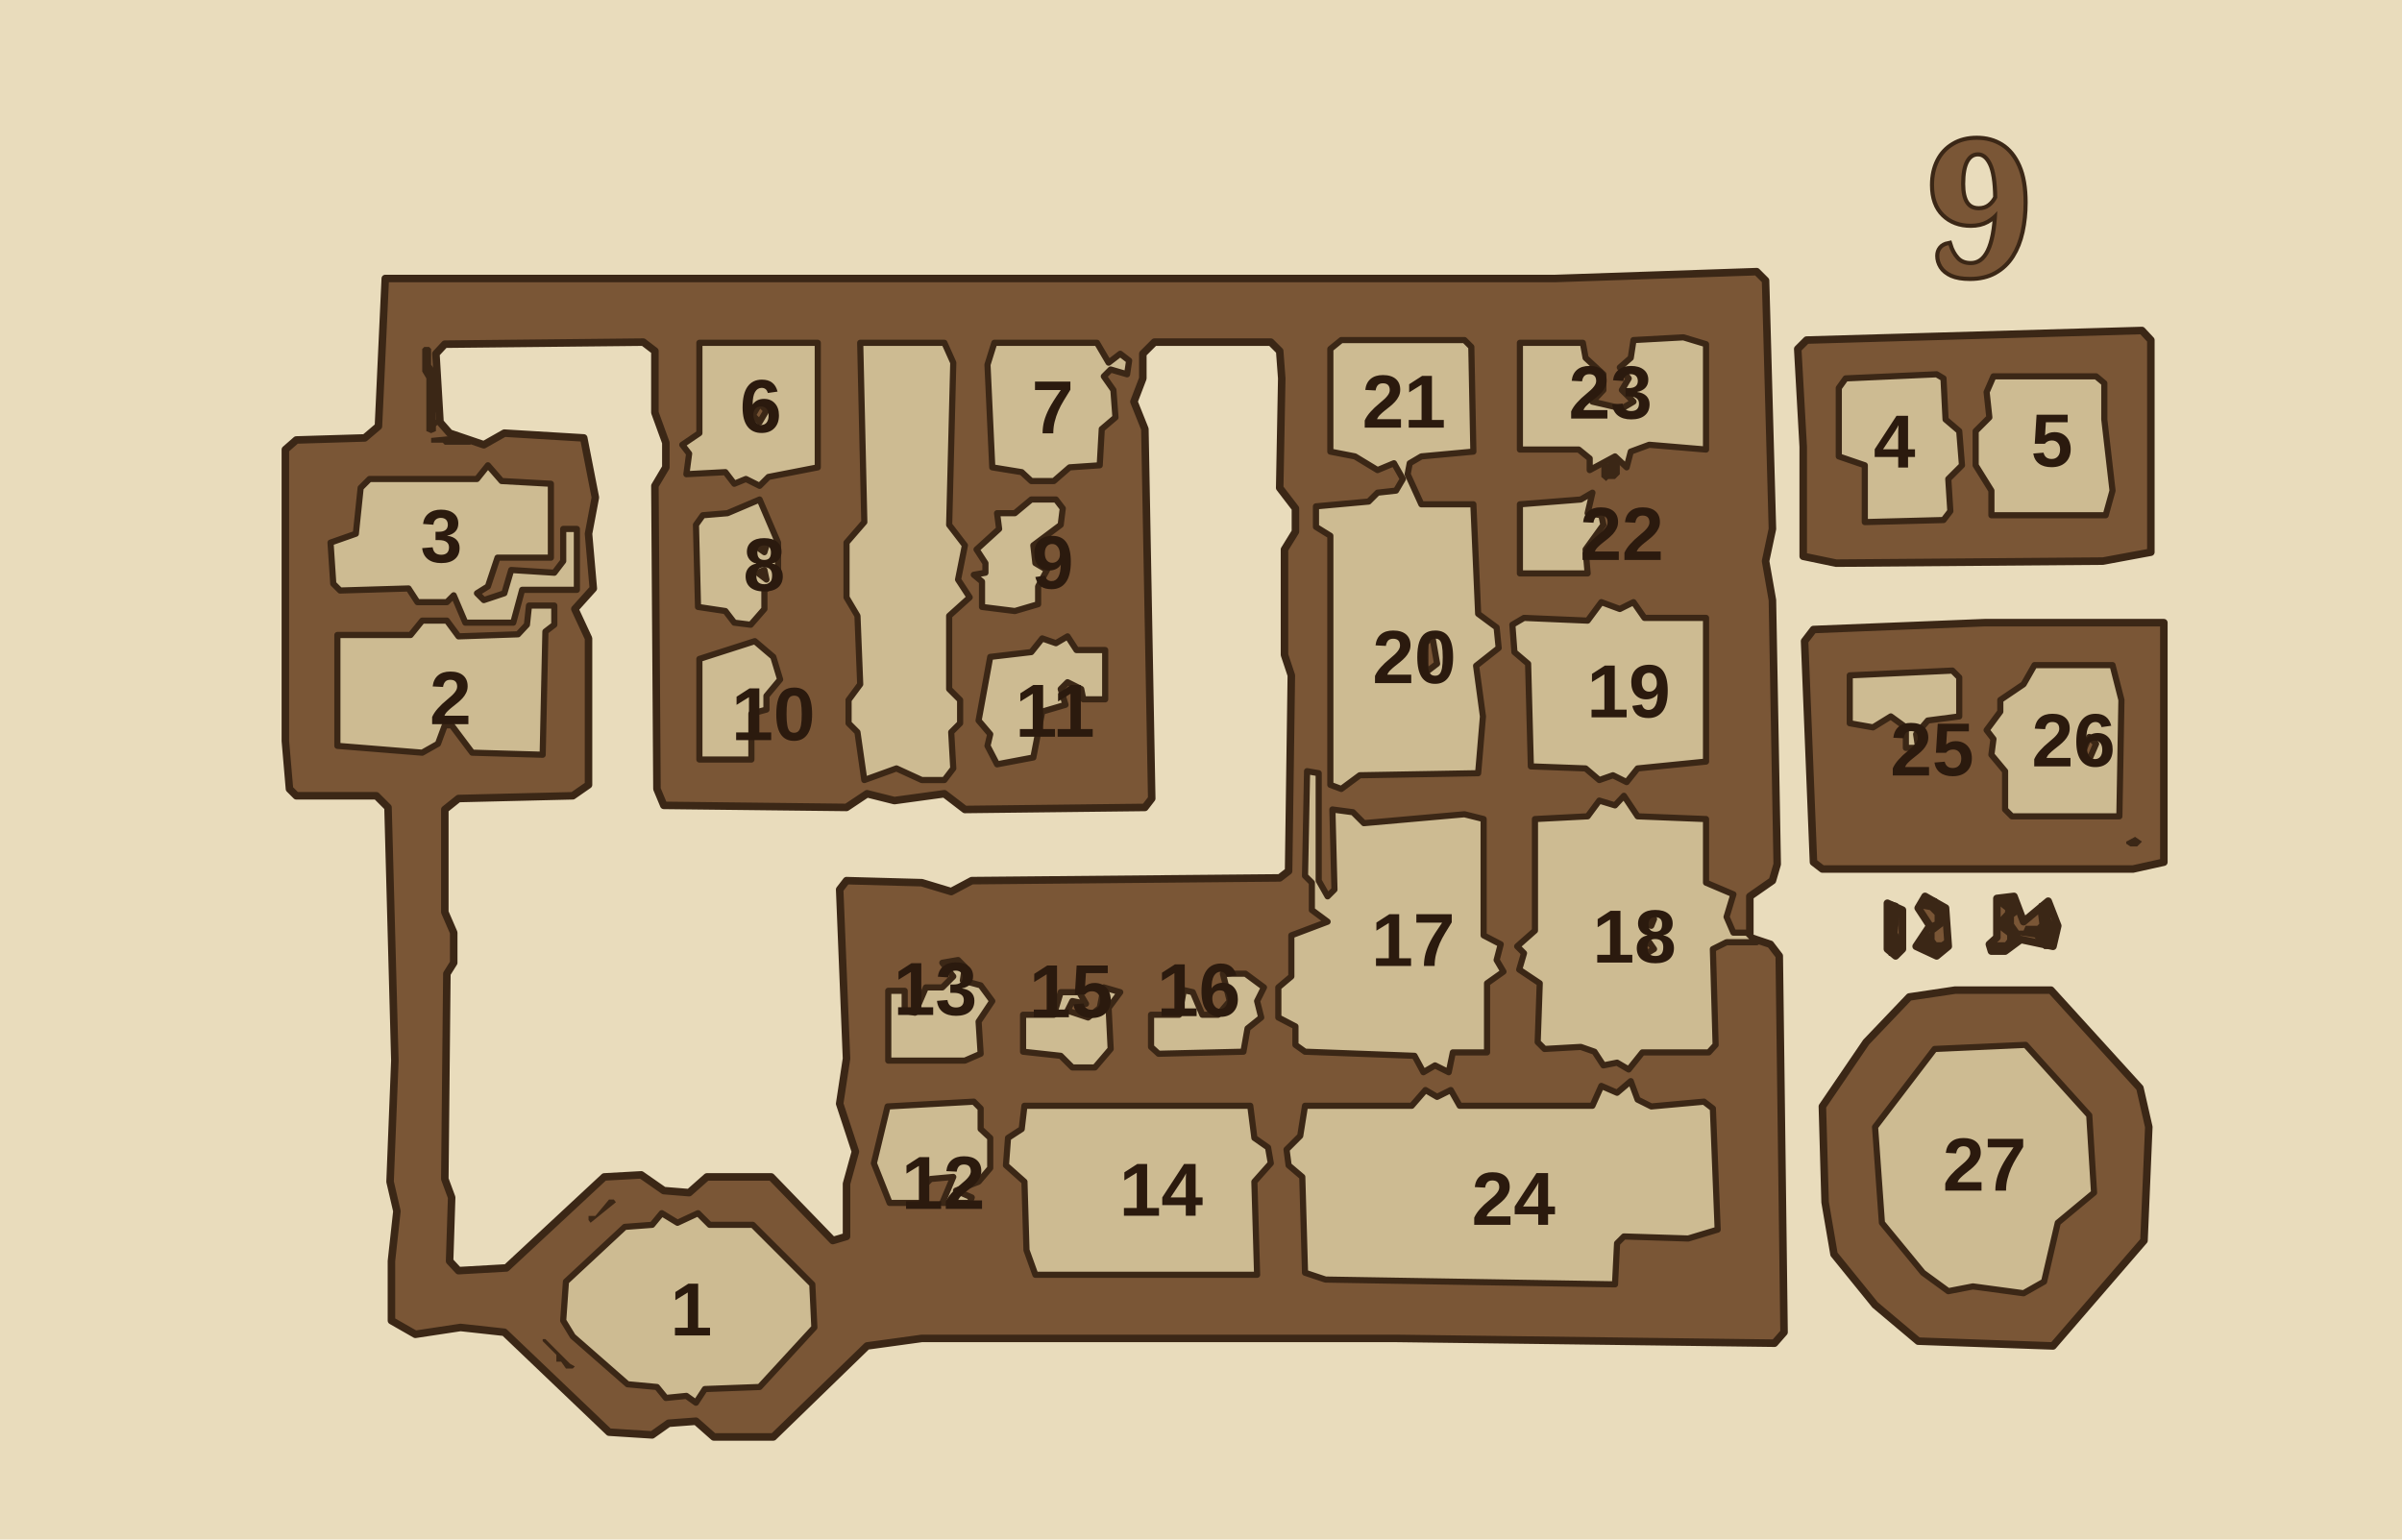
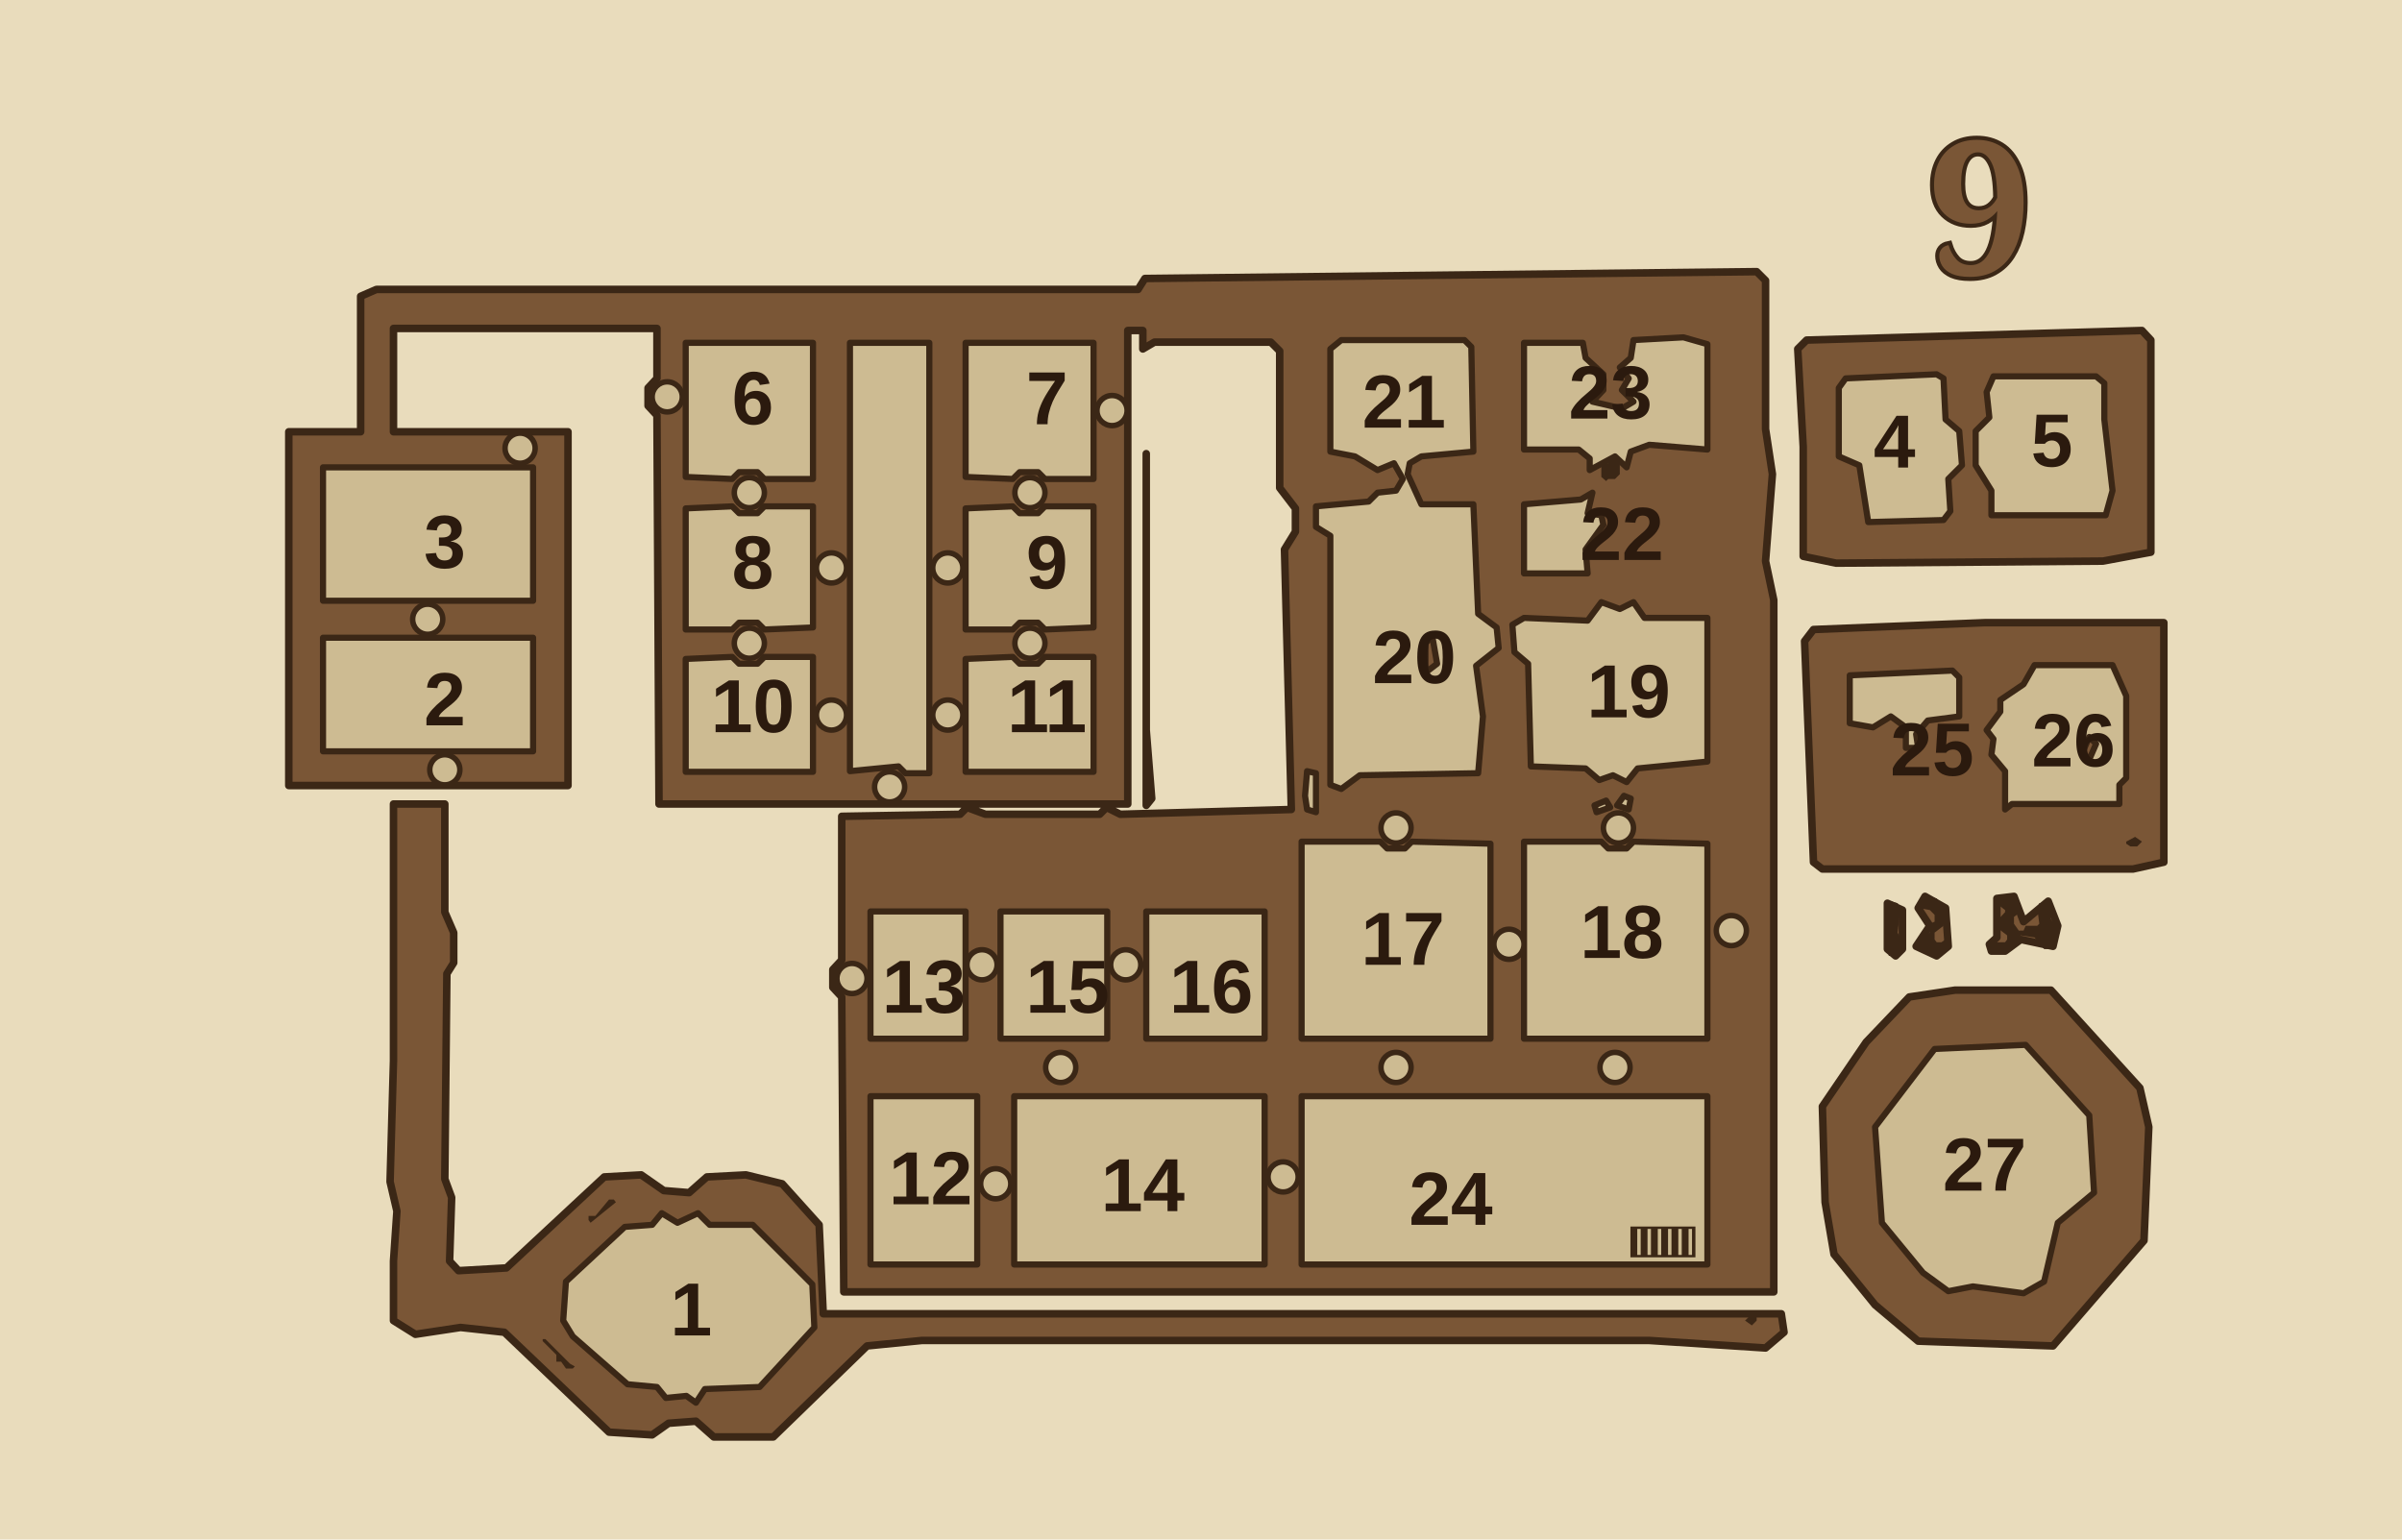
<svg xmlns="http://www.w3.org/2000/svg" viewBox="0 0 351 225" width="351" height="225">
  <rect width="351" height="225" fill="#e9dcbc" />
-   <path d="M279.0 145.7L272.7 152.3L266.3 161.7L266.7 175.7L268.0 183.3L274.0 190.7L280.3 196.0L300.0 196.7L313.3 181.3L314.0 164.7L312.7 159.0L299.7 144.7L285.7 144.7ZM275.8 132.0L275.8 138.7L277.0 139.7L278.0 138.7L278.0 133.0ZM281.3 131.0L280.3 132.7L282.0 135.3L280.0 138.3L283.0 139.7L284.7 138.3L284.3 132.7ZM291.8 131.3L291.8 137.0L290.7 138.0L291.0 139.0L293.0 139.0L295.3 137.3L300.0 138.3L300.7 135.3L299.3 131.7L295.7 134.7L294.3 131.0ZM316.2 91.0L296.3 91.0L290.0 91.0L265.0 92.0L263.7 93.7L265.0 126.0L266.3 127.0L311.7 127.0L316.2 126.0L316.2 99.3ZM314.3 49.7L313.0 48.3L264.0 49.7L262.7 51.0L263.5 65.3L263.5 81.3L268.3 82.3L307.3 82.0L314.3 80.7ZM258.0 41.0L256.7 39.7L227.3 40.7L210.7 40.7L154.7 40.7L123.7 40.7L79.0 40.7L56.3 40.7L55.3 62.3L53.3 64.0L43.3 64.3L41.7 65.7L41.7 108.3L42.3 115.3L43.3 116.3L55.0 116.3L56.7 118.0L57.7 155.0L57.0 172.7L58.0 177.0L57.2 184.3L57.2 193.0L60.7 195.0L67.3 194.0L73.7 194.7L89.0 209.3L95.3 209.7L97.7 208.0L101.7 207.7L104.3 210.0L113.0 210.0L126.7 196.7L134.7 195.6L162.0 195.6L189.0 195.6L204.0 195.6L259.3 196.3L260.7 194.7L260.0 139.7L258.7 138.0L255.7 137.0L255.7 131.0L259.0 128.7L259.7 126.3L259.0 87.7L258.0 82.0L259.0 77.3ZM63.7 51.7L65.0 50.3L94.0 50.0L95.7 51.3L95.7 60.3L97.3 64.7L97.3 68.3L95.7 71.0L96.0 115.3L97.0 117.7L123.7 118.0L126.7 116.0L130.7 117.0L138.0 116.0L141.0 118.3L167.3 118.0L168.3 116.7L167.3 62.7L165.7 58.7L167.0 55.3L167.0 51.7L168.7 50.0L185.7 50.0L187.0 51.3L187.3 55.3L187.0 71.3L189.3 74.3L189.3 77.7L187.7 80.3L187.7 95.7L188.7 98.7L188.3 127.3L187.0 128.3L142.0 128.7L139.0 130.3L134.7 129.0L123.7 128.7L122.7 130.0L123.7 154.7L122.7 161.3L125.0 168.3L123.7 173.0L123.7 180.7L121.7 181.3L112.7 172.0L103.3 172.0L100.7 174.3L97.0 174.0L93.7 171.7L88.3 172.0L74.0 185.3L67.0 185.7L65.7 184.3L66.0 175.0L65.0 172.3L65.3 142.3L66.3 140.7L66.3 136.3L65.0 133.3L65.0 118.3L67.0 116.7L83.7 116.3L86.0 114.7L86.0 93.3L84.0 89.0L86.7 86.0L86.0 78.0L87.0 72.7L85.3 64.0L73.7 63.3L70.7 65.0L65.7 63.3L64.3 61.7Z" fill="#7a5636" fill-rule="evenodd" stroke="#3b2716" stroke-width="1.1" stroke-linejoin="round" />
-   <path d="M82.7 187.3L82.3 193.0L83.7 195.3L91.7 202.3L96.0 202.7L97.3 204.3L100.3 204.0L101.7 205.0L103.0 203.0L111.0 202.7L119.0 194.0L118.7 187.7L110.0 179.0L103.7 179.0L102.0 177.3L99.0 178.7L96.7 177.3L95.3 179.0L91.3 179.3ZM149.7 161.6L149.3 165.0L147.3 166.3L147.0 170.3L149.7 172.7L150.0 182.7L151.3 186.3L183.7 186.3L183.3 172.7L185.7 170.0L185.3 167.7L183.3 166.3L182.7 161.6ZM142.3 161.0L129.7 161.7L127.7 170.0L130.0 175.8L135.0 175.8L135.0 173.3L136.0 172.3L139.3 172.0L137.7 175.8L141.7 175.8L142.0 175.0L139.7 174.0L143.0 172.7L144.7 170.7L144.7 166.3L143.3 165.0L143.3 162.0ZM250.3 162.0L249.0 161.0L241.3 161.7L239.3 160.7L238.3 158.0L236.3 159.7L234.0 158.7L232.7 161.6L213.3 161.6L212.0 159.3L210.0 160.3L208.3 159.3L206.3 161.6L190.7 161.6L190.0 166.0L188.0 168.0L188.3 170.3L190.3 172.0L190.7 186.0L193.7 187.0L236.0 187.7L236.3 181.7L237.3 180.7L246.7 181.0L251.0 179.7ZM296.0 152.7L282.7 153.3L274.0 164.7L275.0 178.7L281.0 186.0L284.7 188.7L288.3 188.0L295.7 189.0L298.7 187.3L300.7 178.7L306.0 174.3L305.3 163.0ZM163.7 145.0L161.3 144.3L160.7 147.3L159.0 148.7L156.0 147.7L156.7 146.3L158.7 146.7L157.7 145.0L155.0 145.0L154.0 148.3L149.5 148.3L149.5 153.7L155.0 154.3L156.7 156.0L160.0 156.0L162.3 153.3L162.0 147.3ZM184.7 144.3L182.0 142.3L178.7 142.3L179.7 146.3L178.0 148.3L175.7 148.3L174.3 145.0L173.0 144.7L172.3 148.3L168.2 148.3L168.2 153.0L169.3 154.0L181.7 153.7L182.3 150.3L184.3 148.7L183.7 146.3ZM140.0 140.3L137.7 140.7L139.3 142.7L137.7 144.3L135.3 144.3L133.7 148.0L132.2 147.7L132.2 144.8L129.8 144.8L129.8 155.0L141.0 155.0L143.3 154.0L143.0 149.3L145.0 146.3L143.3 144.0L140.7 143.3L141.0 141.3ZM237.3 116.3L236.0 117.7L233.7 117.0L232.0 119.3L224.3 119.7L224.3 136.0L221.7 138.3L222.7 139.3L222.0 141.7L225.0 143.7L224.7 152.3L225.7 153.3L231.0 153.0L233.0 153.7L234.3 155.7L236.3 155.3L238.0 156.3L240.0 153.8L249.7 153.8L250.7 152.7L250.3 138.7L252.3 137.7L256.7 137.7L255.3 136.3L253.3 136.3L252.3 134.0L253.3 130.7L249.3 129.0L249.3 119.7L239.3 119.3ZM240.0 138.3L241.0 137.7L241.7 138.7L240.7 139.3ZM240.3 134.7L241.7 134.3L241.3 135.3ZM191.0 112.7L190.7 128.0L191.7 129.0L191.7 133.0L194.0 134.7L188.7 136.7L188.7 142.7L186.8 144.3L186.8 148.7L189.3 150.0L189.3 152.7L190.7 153.7L206.7 154.3L208.0 156.7L209.7 155.7L211.7 156.7L212.3 153.8L217.3 153.8L217.3 143.7L219.7 142.0L218.7 140.3L219.3 138.0L216.8 136.7L216.8 119.7L214.0 119.0L199.3 120.3L197.7 118.7L194.7 118.3L195.0 130.0L194.0 131.0L192.7 128.7L192.7 113.0ZM270.3 98.7L270.3 105.7L273.7 106.3L276.3 104.7L278.5 106.3L278.5 109.3L280.3 109.3L280.0 107.3L281.7 105.3L286.3 104.7L286.3 99.0L285.3 98.0ZM308.7 97.2L297.3 97.2L295.7 100.0L292.3 102.3L292.3 104.0L290.3 106.7L291.3 108.0L291.0 110.3L293.0 112.7L293.0 118.3L294.0 119.3L309.7 119.3L310.0 102.3ZM305.3 107.7L306.3 108.7L305.3 111.0L304.3 110.0ZM110.3 93.7L102.2 96.3L102.2 111.0L109.8 111.0L109.8 104.3L112.0 103.7L112.0 101.7L114.0 99.3L113.0 96.0ZM161.5 95.0L157.3 95.0L156.0 93.0L154.3 94.0L152.3 93.3L150.7 95.3L144.7 96.0L143.0 105.3L144.7 107.3L144.3 109.0L145.7 111.7L151.0 110.7L152.3 104.0L155.7 103.0L155.0 100.7L156.0 99.7L158.0 100.7L158.3 102.2L161.5 102.2ZM221.0 91.3L221.3 95.3L223.3 97.0L223.7 112.0L231.7 112.3L233.7 114.0L235.7 113.3L237.7 114.3L239.3 112.3L249.3 111.3L249.3 90.3L240.3 90.3L238.7 88.0L236.7 89.0L234.0 88.0L232.0 90.7L222.7 90.3ZM81.0 88.5L77.3 88.5L77.0 91.3L75.7 92.7L67.0 93.0L65.3 90.7L61.7 90.7L60.0 92.8L49.3 92.8L49.3 109.0L61.7 110.0L64.0 108.7L65.0 106.0L66.0 106.0L69.0 110.0L79.3 110.3L79.7 92.3L81.0 91.3ZM154.3 73.0L150.7 73.0L148.3 75.0L145.7 75.0L146.0 77.3L142.7 80.3L144.0 82.3L144.0 83.7L142.3 84.0L143.5 85.0L143.5 88.7L148.3 89.3L151.7 88.3L151.7 85.7L153.0 83.3L151.3 82.3L151.0 79.7L155.0 76.7L155.3 74.3ZM111.0 73.0L106.3 75.0L102.7 75.3L101.7 76.7L102.0 88.7L106.0 89.3L107.3 91.0L109.7 91.3L111.7 89.0L111.7 86.3L113.7 84.7L113.7 79.3ZM110.7 83.7L111.7 83.3L112.0 84.7ZM110.7 80.0L112.0 79.7L111.7 80.7ZM232.7 72.0L231.0 73.0L222.1 73.7L222.1 83.8L232.0 83.8L231.7 80.3L234.3 76.7L234.0 75.3L232.0 75.0ZM84.3 77.3L82.3 77.3L82.3 82.0L81.0 83.7L74.7 83.3L73.7 86.7L70.7 87.7L69.7 86.7L71.3 85.7L72.7 81.5L80.5 81.5L80.5 70.7L73.3 70.3L71.3 68.0L69.7 70.0L54.0 70.0L52.7 71.3L52.0 78.0L48.3 79.3L48.7 85.3L49.7 86.3L59.7 86.0L61.0 88.0L65.3 88.0L66.3 87.0L68.0 91.0L75.0 91.0L76.3 86.2L84.3 86.2ZM291.3 55.0L290.3 57.3L290.7 61.0L288.7 63.0L288.7 68.0L291.0 71.7L291.0 75.3L307.7 75.3L308.7 71.7L307.5 61.3L307.5 56.0L306.3 55.0ZM283.0 54.7L269.7 55.3L268.7 56.7L268.7 66.7L272.5 68.0L272.5 76.3L284.0 76.0L285.0 74.7L284.7 70.0L286.7 68.0L286.3 63.0L284.3 61.3L284.0 55.3ZM145.3 50.1L144.3 53.3L145.0 68.3L149.3 69.0L150.7 70.3L154.0 70.3L156.3 68.3L160.7 68.0L161.0 62.7L163.0 61.0L162.7 57.0L161.3 55.0L162.3 54.0L164.7 54.7L165.0 52.7L163.7 51.7L162.0 53.0L160.3 50.1ZM196.0 49.7L194.4 51.0L194.4 66.0L198.0 66.7L201.3 68.7L203.7 67.7L205.0 70.0L204.0 71.7L201.3 72.0L200.0 73.3L192.3 74.0L192.3 77.0L194.4 78.3L194.4 114.7L196.0 115.3L198.7 113.3L216.0 113.0L216.7 104.7L215.7 97.3L219.0 94.7L218.7 91.7L216.0 89.7L215.3 73.7L207.7 73.7L205.7 69.3L206.0 67.7L207.7 66.7L215.3 66.0L215.0 50.7L214.0 49.7ZM209.3 93.0L210.0 97.0L208.3 98.3L208.3 94.0ZM138.0 50.1L125.7 50.1L126.3 76.3L123.7 79.3L123.7 87.3L125.3 90.0L125.7 100.0L124.0 102.3L124.0 105.7L125.3 107.0L126.3 114.0L131.0 112.3L134.7 114.0L138.0 114.0L139.3 112.3L139.0 107.0L140.3 105.7L140.3 102.3L138.7 100.7L138.7 90.0L141.7 87.3L140.0 84.7L141.0 79.7L138.7 76.7L139.3 53.0ZM249.3 50.3L246.0 49.3L238.7 49.7L238.3 52.3L236.7 53.7L238.0 55.3L237.0 57.0L238.7 58.7L237.0 59.7L232.7 58.7L234.3 57.0L234.3 54.7L231.7 52.3L231.3 50.1L222.1 50.1L222.1 65.7L230.7 65.7L232.3 67.0L232.3 68.7L236.0 66.7L237.7 68.3L238.3 66.0L241.0 65.0L249.3 65.7ZM119.5 50.1L102.2 50.1L102.2 63.3L99.7 65.0L100.7 66.3L100.3 69.3L106.0 69.0L107.3 70.7L109.0 70.0L111.0 71.0L112.3 69.7L119.5 68.3ZM111.0 59.0L112.0 60.0L111.0 61.7L110.0 60.7Z" fill="#cdbb92" fill-rule="evenodd" stroke="#3b2716" stroke-width=".9" stroke-linejoin="round" />
-   <path d="M79.3 195.7L79.3 196.0L81.3 198.0L81.3 199.0L82.0 199.0L82.7 200.0L83.7 200.0L84.0 199.7L83.3 199.3L79.7 195.7ZM90.0 175.7L89.7 175.3L89.0 175.3L87.0 177.7L86.0 177.7L86.0 178.3L86.3 178.7ZM276.3 131.7L275.7 132.0L275.7 138.7L276.0 139.0L276.0 139.7L277.0 139.7L277.7 139.3L277.7 138.7L278.0 138.3L278.0 137.7L277.3 136.3L277.7 132.7L277.3 132.0ZM291.7 131.3L291.7 132.0L293.0 133.0L293.0 133.3L291.7 134.7L292.0 135.0L292.0 135.7L293.3 136.7L293.3 137.3L293.0 137.7L291.0 137.7L290.3 138.3L291.0 139.0L292.7 139.0L294.3 138.0L295.3 136.7L297.3 137.0L298.7 138.7L299.7 138.7L300.0 138.3L300.0 137.7L301.0 136.3L299.7 134.3L299.7 133.3L300.0 133.0L299.7 131.7L298.0 132.0L297.7 132.7L298.0 135.0L297.7 135.3L296.0 135.3L295.7 136.0L295.0 136.0L294.3 135.0L294.3 134.0L294.7 133.7L294.7 131.3L294.0 131.0L292.3 131.0ZM281.7 131.0L280.3 132.3L280.3 132.7L282.0 133.0L282.7 133.7L282.7 134.7L282.0 135.0L282.0 136.3L281.0 137.0L280.3 138.0L280.0 138.0L280.0 138.7L281.0 139.3L282.3 139.0L283.3 139.7L285.0 137.7L284.7 137.0L283.7 137.7L283.0 137.7L282.7 137.3L282.7 136.3L284.0 135.3L284.3 133.0L283.0 131.3ZM310.7 123.0L310.7 123.3L311.3 123.7L312.3 123.7L313.0 123.0L312.0 122.3ZM236.3 67.0L235.7 67.0L235.0 67.7L234.0 68.0L234.0 69.7L234.7 70.3L235.0 70.0L236.0 70.0L236.7 69.3L236.7 67.3ZM63.0 64.0L63.0 64.7L64.7 64.7L65.0 65.0L68.7 65.0L69.0 64.7L68.7 64.0L66.3 64.0L66.0 63.7ZM62.0 50.7L61.7 51.0L61.7 54.3L62.3 55.3L62.3 63.0L63.0 63.3L63.7 63.0L63.7 62.3L64.0 62.0L63.7 61.3L63.7 60.3L64.0 60.0L64.0 54.7L63.0 53.3L63.0 51.0L62.7 50.7Z" fill="#3b2716" fill-rule="evenodd" />
-   <g fill="#cdbb92" stroke="#3b2716" stroke-width=".8" />
+   <path d="M279.0 145.7L272.7 152.3L266.3 161.7L266.7 175.7L268.0 183.3L274.0 190.7L280.3 196.0L300.0 196.7L313.3 181.3L314.0 164.7L312.7 159.0L299.7 144.7L285.7 144.7ZM275.8 132.0L275.8 138.7L277.0 139.7L278.0 138.7L278.0 133.0ZM281.3 131.0L280.3 132.7L282.0 135.3L280.0 138.3L283.0 139.7L284.7 138.3L284.3 132.7ZM291.8 131.3L291.8 137.0L290.7 138.0L291.0 139.0L293.0 139.0L295.3 137.3L300.0 138.3L300.7 135.3L299.3 131.7L295.7 134.7L294.3 131.0ZM57.5 117.5L57.5 155.0L57.0 172.7L58.0 177.0L57.5 184.3L57.5 193.0L60.7 195.0L67.3 194.0L73.7 194.7L89.0 209.3L95.3 209.7L97.7 208.0L101.7 207.7L104.3 210.0L113.0 210.0L126.7 196.7L134.7 195.9L162.0 195.9L189.0 195.9L204.0 195.9L241.0 195.9L258.0 197.0L260.7 194.7L260.3 192.0L120.3 192.0L119.7 179.0L114.3 173.0L109.0 171.7L103.3 172.0L100.7 174.3L97.0 174.0L93.7 171.7L88.3 172.0L74.0 185.3L67.0 185.7L65.7 184.3L66.0 175.0L65.0 172.3L65.3 142.3L66.3 140.7L66.3 136.3L65.0 133.3L65.0 117.5ZM316.2 91.0L296.3 91.0L290.0 91.0L265.0 92.0L263.7 93.7L265.0 126.0L266.3 127.0L311.7 127.0L316.2 126.0L316.2 99.3ZM167.5 66.3L167.5 117.7L168.3 116.7L167.5 106.7ZM314.3 49.7L313.0 48.3L264.0 49.7L262.7 51.0L263.5 65.3L263.5 81.3L268.3 82.3L307.3 82.0L314.3 80.7ZM259.2 188.8L259.2 116.7L259.2 87.7L258.0 82.0L259.0 69.3L258.0 62.7L258.0 41.0L256.7 39.7L167.3 40.7L166.3 42.3L55.0 42.3L52.7 43.3L52.7 63.1L42.2 63.1L42.2 114.8L83.0 114.8L83.0 63.1L57.5 63.1L57.5 48.0L96.0 48.0L96.0 55.3L94.7 56.7L94.7 59.3L96.0 60.7L96.3 117.5L164.8 117.5L164.8 48.3L167.0 48.3L167.0 51.0L168.7 50.0L185.7 50.0L187.0 51.3L187.0 71.3L189.3 74.3L189.3 77.7L187.7 80.3L188.7 118.3L163.7 119.0L161.7 118.0L160.7 119.0L144.0 119.0L141.3 118.0L140.3 119.0L123.0 119.3L123.0 140.3L121.7 141.7L121.7 144.3L123.0 145.7L123.3 188.8Z" fill="#7a5636" fill-rule="evenodd" stroke="#3b2716" stroke-width="1.1" stroke-linejoin="round" />
+   <path d="M82.7 187.3L82.3 193.0L83.7 195.3L91.7 202.3L96.0 202.7L97.3 204.3L100.3 204.0L101.7 205.0L103.0 203.0L111.0 202.7L119.0 194.0L118.7 187.7L110.0 179.0L103.7 179.0L102.0 177.3L99.0 178.7L96.7 177.3L95.3 179.0L91.3 179.3ZM190.2 160.2L190.2 184.8L249.5 184.8L249.5 160.2ZM148.2 160.2L148.2 184.8L184.8 184.8L184.8 160.2ZM127.2 160.2L127.2 184.8L142.8 184.8L142.8 160.2ZM296.0 152.7L282.7 153.3L274.0 164.7L275.0 178.7L281.0 186.0L284.7 188.7L288.3 188.0L295.7 189.0L298.7 187.3L300.7 178.7L306.0 174.3L305.3 163.0ZM167.5 133.2L167.5 151.8L184.8 151.8L184.8 133.2ZM146.2 133.2L146.2 151.8L161.8 151.8L161.8 133.2ZM127.2 133.2L127.2 151.8L141.1 151.8L141.1 133.2ZM222.7 123.0L222.7 151.8L249.5 151.8L249.5 123.3L238.7 123.0L237.7 124.0L235.0 124.0L234.0 123.0ZM190.2 123.0L190.2 151.8L217.8 151.8L217.8 123.3L206.3 123.0L205.3 124.0L202.7 124.0L201.7 123.0ZM233.0 117.7L233.3 118.7L235.3 118.0L234.7 117.0ZM237.3 116.3L236.3 117.7L238.0 118.3L238.3 116.7ZM191.0 112.7L190.7 116.3L191.0 118.3L192.3 118.7L192.3 113.0ZM270.3 98.7L270.3 105.7L273.7 106.3L276.3 104.7L278.5 106.3L278.5 109.3L280.3 109.3L280.0 107.3L281.7 105.3L286.3 104.7L286.3 99.0L285.3 98.0ZM308.7 97.2L297.3 97.2L295.7 100.0L292.3 102.3L292.3 104.0L290.3 106.7L291.3 108.0L291.0 110.3L293.0 112.7L293.0 118.3L294.0 117.5L309.7 117.5L309.7 114.7L310.7 113.7L310.7 101.7ZM305.3 107.7L306.3 108.7L305.3 111.0L304.3 110.0ZM141.1 96.3L141.1 112.8L159.8 112.8L159.8 96.0L152.7 96.0L151.7 97.0L149.0 97.0L148.0 96.0ZM100.2 96.3L100.2 112.8L118.8 112.8L118.8 96.0L111.7 96.0L110.7 97.0L108.0 97.0L107.0 96.0ZM47.2 93.2L47.2 109.8L77.9 109.8L77.9 93.2ZM221.0 91.3L221.3 95.3L223.3 97.0L223.7 112.0L231.7 112.3L233.7 114.0L235.7 113.3L237.7 114.3L239.3 112.3L249.5 111.3L249.5 90.3L240.3 90.3L238.7 88.0L236.7 89.0L234.0 88.0L232.0 90.7L222.7 90.3ZM141.1 74.3L141.1 92.0L148.0 92.0L149.0 91.0L151.7 91.0L152.7 92.0L159.8 91.7L159.8 74.0L152.7 74.0L151.7 75.0L149.0 75.0L148.0 74.0ZM100.2 74.3L100.2 92.0L107.0 92.0L108.0 91.0L110.7 91.0L111.7 92.0L118.8 91.7L118.8 74.0L111.7 74.0L110.7 75.0L108.0 75.0L107.0 74.0ZM232.7 72.0L231.0 73.0L222.7 73.7L222.7 83.8L232.0 83.8L231.7 80.3L234.3 76.7L234.0 75.3L232.0 75.0ZM47.2 68.3L47.2 87.8L77.9 87.8L77.9 68.3ZM291.3 55.0L290.3 57.3L290.7 61.0L288.7 63.0L288.7 68.0L291.0 71.7L291.0 75.3L307.7 75.3L308.7 71.7L307.5 61.3L307.5 56.0L306.3 55.0ZM283.0 54.7L269.7 55.3L268.7 56.7L268.7 66.7L271.7 68.0L273.0 76.3L284.0 76.0L285.0 74.7L284.7 70.0L286.7 68.0L286.3 63.0L284.3 61.3L284.0 55.3ZM141.1 50.1L141.1 69.7L148.0 70.0L149.0 69.0L151.7 69.0L152.7 70.0L159.8 70.0L159.8 50.1ZM124.2 50.1L124.2 112.7L131.3 112.0L132.3 113.0L135.8 113.0L135.8 50.1ZM100.2 50.1L100.2 69.7L107.0 70.0L108.0 69.0L110.7 69.0L111.7 70.0L118.8 70.0L118.8 50.1ZM196.0 49.7L194.4 51.0L194.4 66.0L198.0 66.7L201.3 68.7L203.7 67.7L205.0 70.0L204.0 71.7L201.3 72.0L200.0 73.3L192.3 74.0L192.3 77.0L194.4 78.3L194.4 114.7L196.0 115.3L198.7 113.3L216.0 113.0L216.7 104.7L215.7 97.3L219.0 94.7L218.7 91.7L216.0 89.7L215.3 73.7L207.7 73.7L205.7 69.3L206.0 67.7L207.7 66.7L215.3 66.0L215.0 50.7L214.0 49.7ZM209.3 93.0L210.0 97.0L208.3 98.3L208.3 94.0ZM249.5 50.3L246.0 49.3L238.7 49.7L238.3 52.3L236.7 53.7L238.0 55.3L237.0 57.0L238.7 58.7L237.0 59.7L232.7 58.7L234.3 57.0L234.3 54.7L231.7 52.3L231.3 50.1L222.7 50.1L222.7 65.7L230.7 65.7L232.3 67.0L232.3 68.7L236.0 66.7L237.7 68.3L238.3 66.0L241.0 65.0L249.5 65.7Z" fill="#cdbb92" fill-rule="evenodd" stroke="#3b2716" stroke-width=".9" stroke-linejoin="round" />
+   <path d="M79.3 195.7L79.3 196.0L81.3 198.0L81.3 199.0L82.0 199.0L82.7 200.0L83.7 200.0L84.0 199.7L83.3 199.3L79.7 195.7ZM256.7 192.0L256.0 192.0L255.0 193.0L256.0 193.7L256.7 193.0ZM90.0 175.7L89.7 175.3L89.0 175.3L87.0 177.7L86.0 177.7L86.0 178.3L86.3 178.7ZM276.3 131.7L275.7 132.0L275.7 138.7L276.0 139.0L276.0 139.7L277.0 139.7L277.7 139.3L277.7 138.7L278.0 138.3L278.0 137.7L277.3 136.3L277.7 132.7L277.3 132.0ZM291.7 131.3L291.7 132.0L293.0 133.0L293.0 133.3L291.7 134.7L292.0 135.0L292.0 135.7L293.3 136.7L293.3 137.3L293.0 137.7L291.0 137.7L290.3 138.3L291.0 139.0L292.7 139.0L294.3 138.0L295.3 136.7L297.3 137.0L298.7 138.7L299.7 138.7L300.0 138.3L300.0 137.7L301.0 136.3L299.7 134.3L299.7 133.3L300.0 133.0L299.7 131.7L298.0 132.0L297.7 132.7L298.0 135.0L297.7 135.3L296.0 135.3L295.7 136.0L295.0 136.0L294.3 135.0L294.3 134.0L294.7 133.7L294.7 131.3L294.0 131.0L292.3 131.0ZM281.7 131.0L280.3 132.3L280.3 132.7L282.0 133.0L282.7 133.7L282.7 134.7L282.0 135.0L282.0 136.3L281.0 137.0L280.3 138.0L280.0 138.0L280.0 138.7L281.0 139.3L282.3 139.0L283.3 139.7L285.0 137.7L284.7 137.0L283.7 137.7L283.0 137.7L282.7 137.3L282.7 136.3L284.0 135.3L284.3 133.0L283.0 131.3ZM310.7 123.0L310.7 123.3L311.3 123.7L312.3 123.7L313.0 123.0L312.0 122.3ZM236.3 67.0L235.7 67.0L235.0 67.7L234.0 68.0L234.0 69.7L234.7 70.3L235.0 70.0L236.0 70.0L236.7 69.3L236.7 67.3Z" fill="#3b2716" fill-rule="evenodd" />
+   <g fill="#cdbb92" stroke="#3b2716" stroke-width=".8">
+     <circle cx="62.5" cy="90.5" r="2.2" />
+     <circle cx="76.0" cy="65.5" r="2.2" />
+     <circle cx="65.0" cy="112.5" r="2.2" />
+     <circle cx="97.5" cy="58.0" r="2.2" />
+     <circle cx="109.5" cy="72.0" r="2.2" />
+     <circle cx="109.5" cy="94.0" r="2.2" />
+     <circle cx="121.5" cy="83.0" r="2.2" />
+     <circle cx="121.5" cy="104.5" r="2.2" />
+     <circle cx="138.5" cy="83.0" r="2.2" />
+     <circle cx="138.5" cy="104.5" r="2.2" />
+     <circle cx="150.5" cy="72.0" r="2.2" />
+     <circle cx="150.5" cy="94.0" r="2.2" />
+     <circle cx="162.5" cy="60.0" r="2.2" />
+     <circle cx="130.0" cy="115.0" r="2.2" />
+     <circle cx="124.5" cy="143.0" r="2.2" />
+     <circle cx="143.5" cy="141.0" r="2.2" />
+     <circle cx="164.5" cy="141.0" r="2.2" />
+     <circle cx="155.0" cy="156.0" r="2.2" />
+     <circle cx="145.5" cy="173.0" r="2.2" />
+     <circle cx="187.5" cy="172.0" r="2.2" />
+     <circle cx="204.0" cy="156.0" r="2.2" />
+     <circle cx="236.0" cy="156.0" r="2.2" />
+     <circle cx="220.5" cy="138.0" r="2.2" />
+     <circle cx="204.0" cy="121.0" r="2.2" />
+     <circle cx="236.5" cy="121.0" r="2.2" />
+     <circle cx="253.0" cy="136.0" r="2.2" />
+   </g>
  <g font-family="PT Sans, Arial, sans-serif" font-weight="700" font-size="11" text-anchor="middle" fill="#2b1a0e">
    <text x="101.0" y="195.167">1</text>
-     <text x="65.833" y="105.833">2</text>
-     <text x="64.5" y="82.167">3</text>
+     <text x="65" y="106">2</text>
+     <text x="65" y="83">3</text>
    <text x="276.833" y="68.333">4</text>
    <text x="299.833" y="68.167">5</text>
-     <text x="111.167" y="63.167">6</text>
-     <text x="153.833" y="63.333">7</text>
-     <text x="111.667" y="86.333">8</text>
-     <text x="153.833" y="86.0">9</text>
-     <text x="113.0" y="108.167">10</text>
-     <text x="154.167" y="107.667">11</text>
-     <text x="137.833" y="176.667">12</text>
-     <text x="136.667" y="148.333">13</text>
-     <text x="169.667" y="177.667">14</text>
-     <text x="156.5" y="148.667">15</text>
-     <text x="175.167" y="148.5">16</text>
-     <text x="206.5" y="141.167">17</text>
-     <text x="238.833" y="140.667">18</text>
+     <text x="110" y="62">6</text>
+     <text x="153" y="62">7</text>
+     <text x="110" y="86">8</text>
+     <text x="153" y="86">9</text>
+     <text x="110" y="107">10</text>
+     <text x="153" y="107">11</text>
+     <text x="136" y="176">12</text>
+     <text x="135" y="148">13</text>
+     <text x="167" y="177">14</text>
+     <text x="156" y="148">15</text>
+     <text x="177" y="148">16</text>
+     <text x="205" y="141">17</text>
+     <text x="237" y="140">18</text>
    <text x="238.0" y="104.833">19</text>
    <text x="206.667" y="99.833">20</text>
    <text x="205.167" y="62.5">21</text>
    <text x="237.0" y="81.833">22</text>
    <text x="235.333" y="61.167">23</text>
-     <text x="221.167" y="179.0">24</text>
+     <text x="212" y="179">24</text>
    <text x="282.333" y="113.333">25</text>
    <text x="303.0" y="112.0">26</text>
    <text x="290.0" y="174.0">27</text>
  </g>
  <g font-family="PT Serif, Georgia, serif" font-weight="700" font-style="italic" font-size="8" text-anchor="middle" fill="#3b2716" />
-   <g stroke="#cdbb92" stroke-width=".5" />
+   <g stroke="#cdbb92" stroke-width=".5">
+     <rect x="238" y="179" width="10" height="5" fill="#3b2716" />
+     <line x1="239.5" y1="179.6" x2="239.5" y2="183.4" />
+     <line x1="241.0" y1="179.6" x2="241.0" y2="183.4" />
+     <line x1="242.5" y1="179.6" x2="242.5" y2="183.4" />
+     <line x1="244.0" y1="179.6" x2="244.0" y2="183.4" />
+     <line x1="245.5" y1="179.6" x2="245.5" y2="183.4" />
+     <line x1="247.0" y1="179.6" x2="247.0" y2="183.4" />
+   </g>
  <text x="289.3" y="40.2" font-family="Georgia, PT Serif, serif" font-weight="700" font-size="27.3" text-anchor="middle" fill="#7a5636" stroke="#3b2716" stroke-width="1.2" paint-order="stroke">9</text>
</svg>
